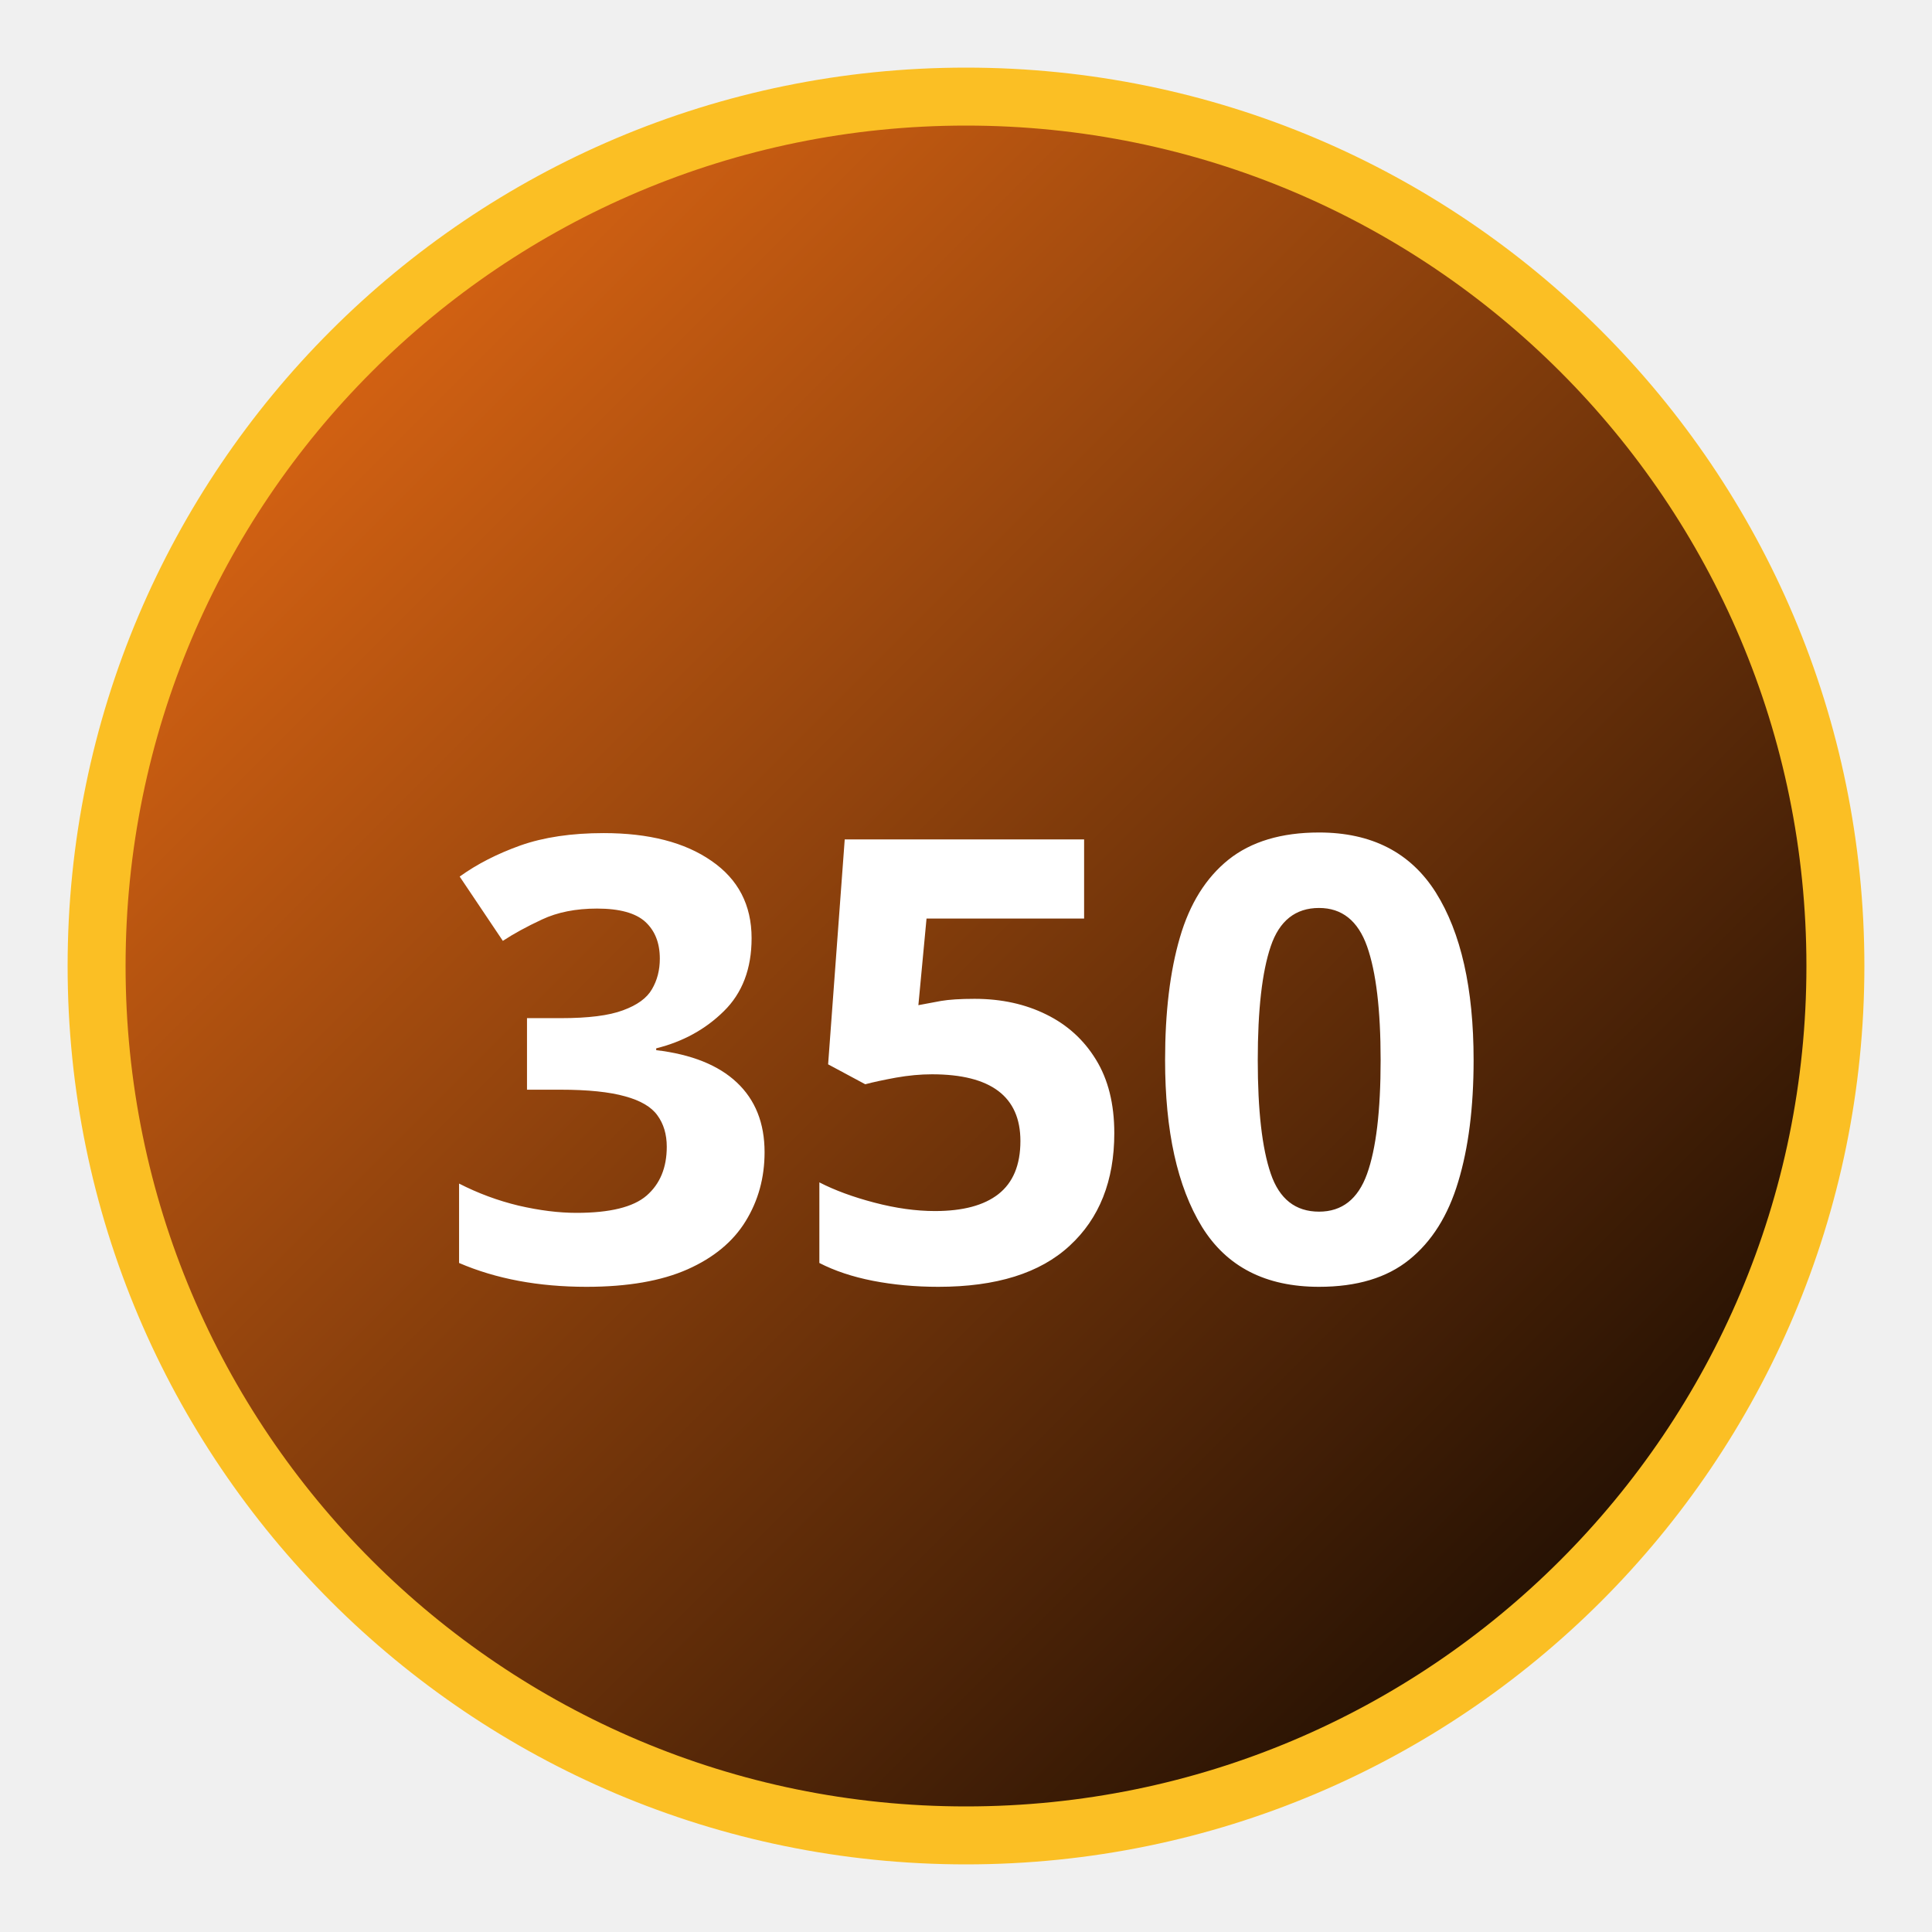
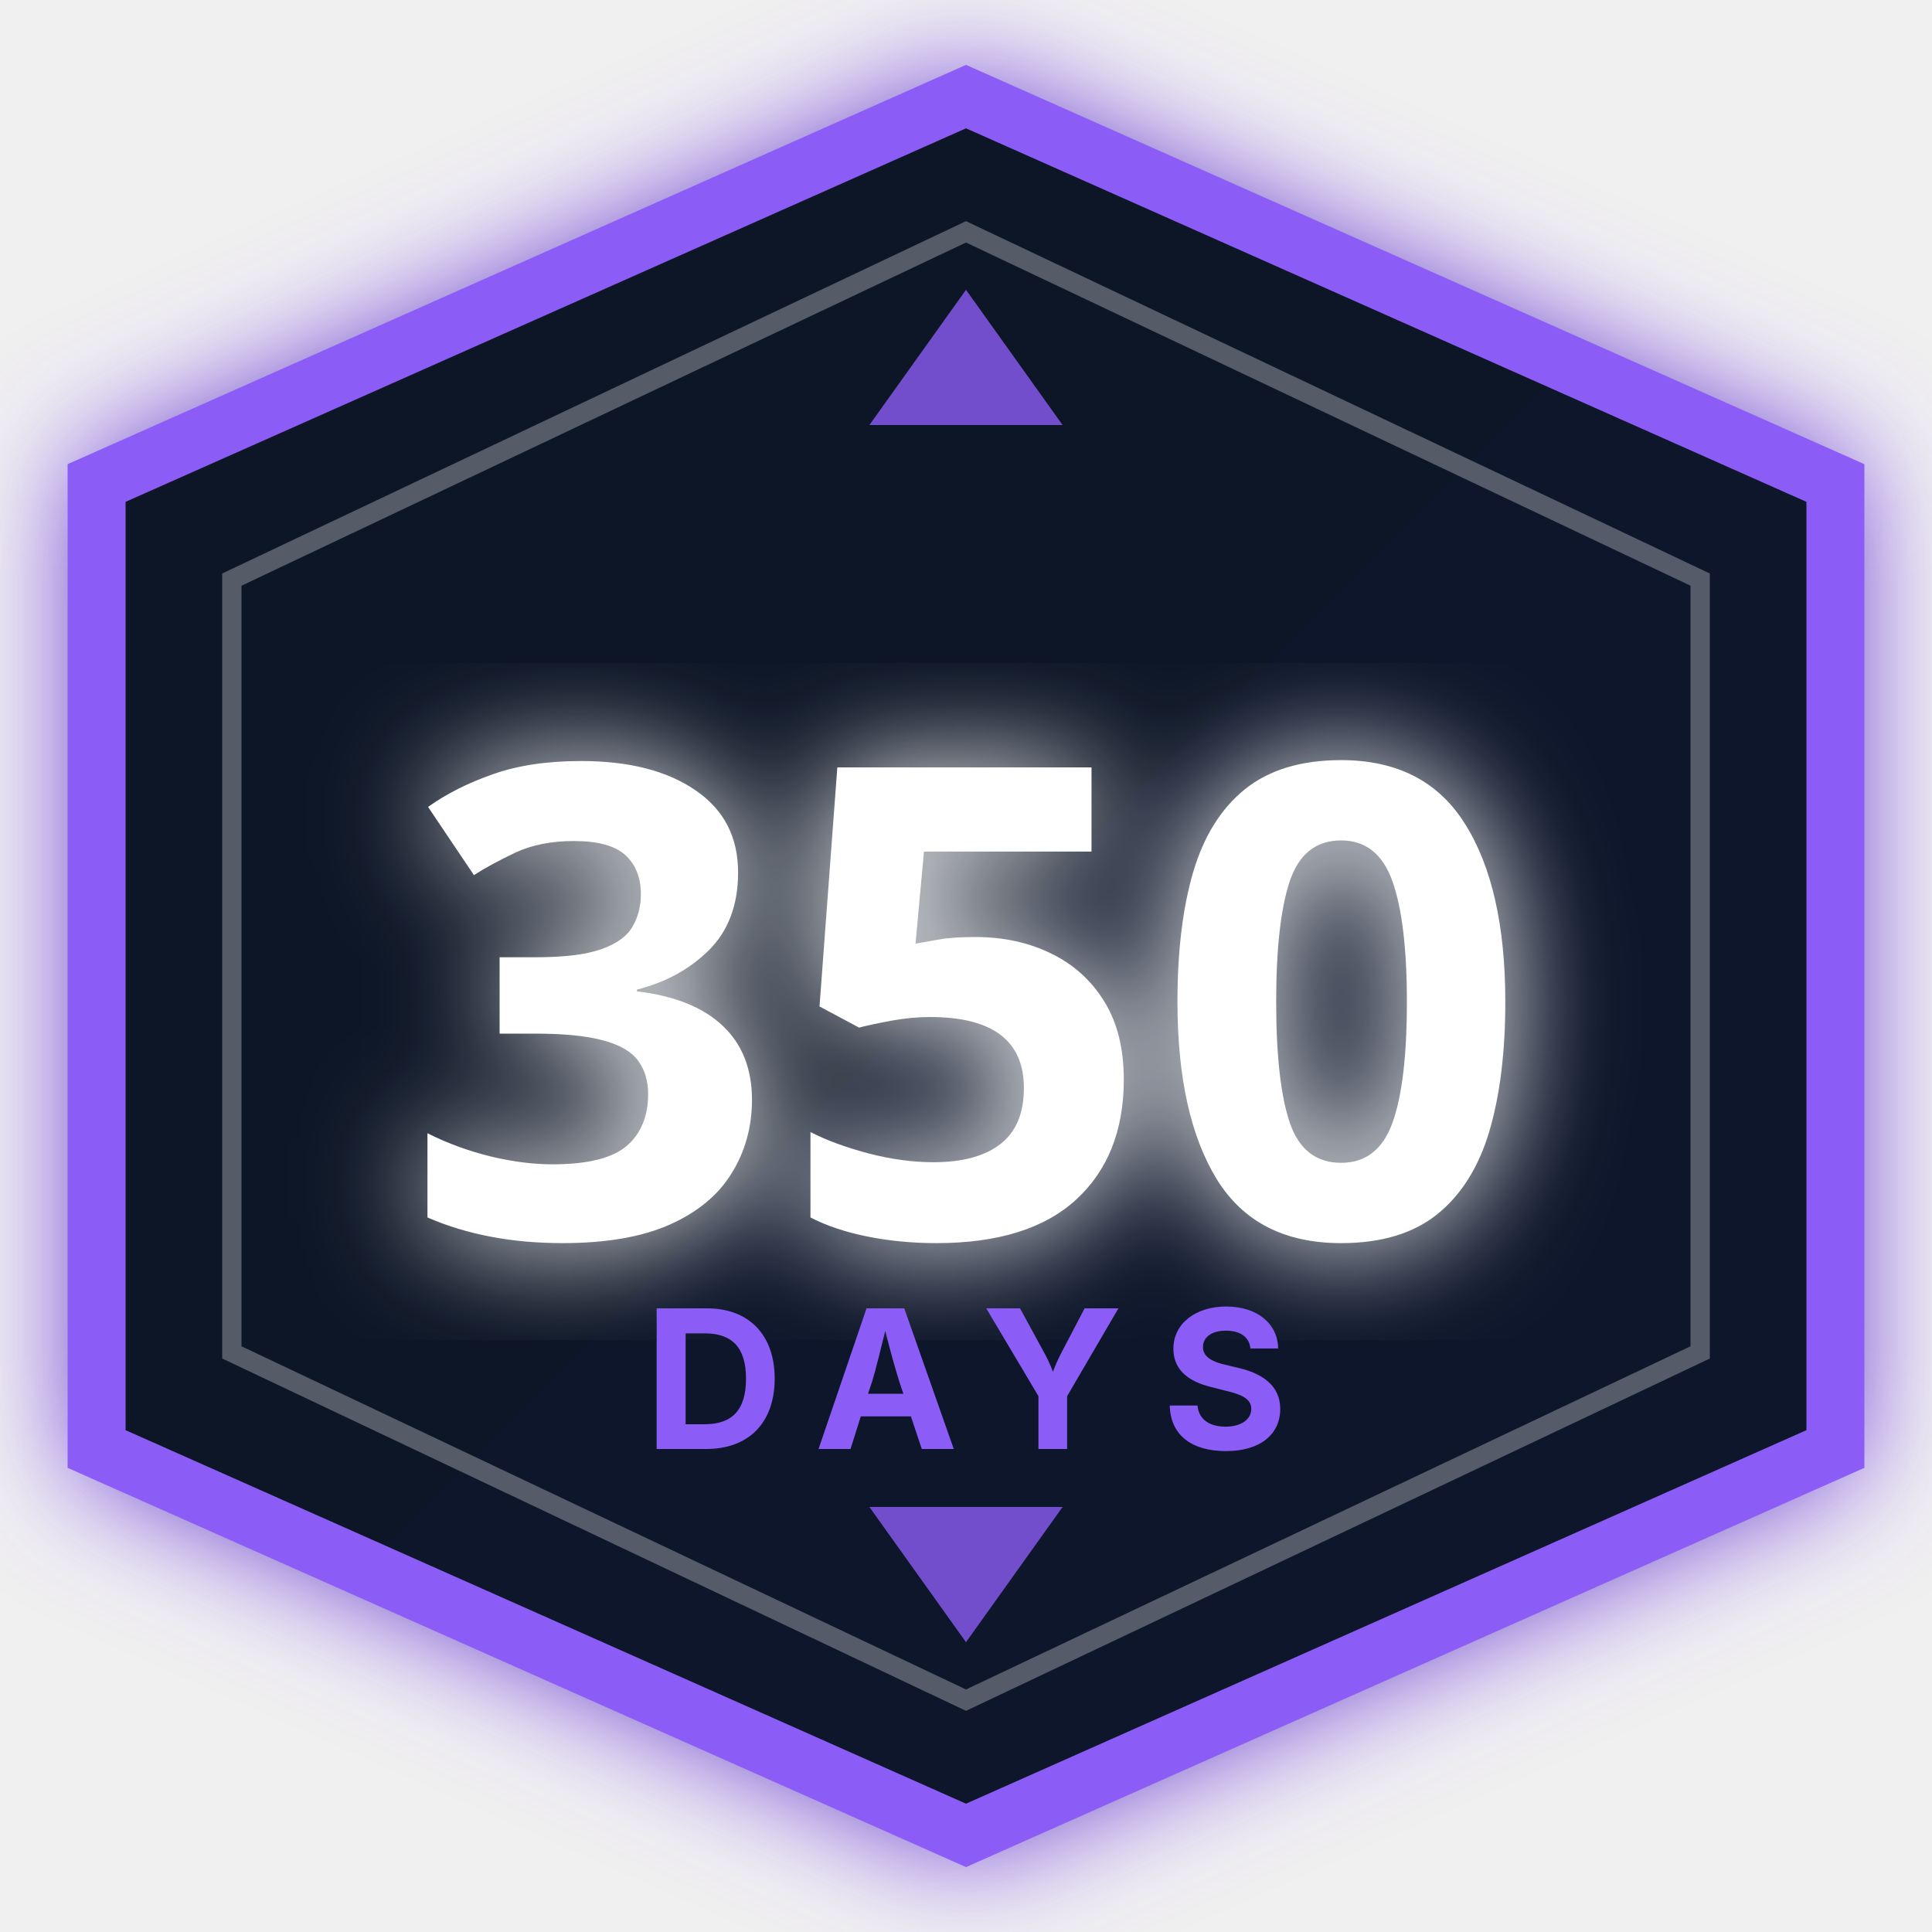
<svg xmlns="http://www.w3.org/2000/svg" viewBox="0 0 100 100">
  <defs>
-     <linearGradient id="grad" x1="0%" y1="0%" x2="100%" y2="100%">
-       <stop offset="0%" style="stop-color:#f97316;stop-opacity:1" />
-       <stop offset="100%" style="stop-color:#000000;stop-opacity:1" />
+     <filter id="glow" x="-20%" y="-20%" width="140%" height="140%">
+       <feGaussianBlur stdDeviation="3" result="blur" />
+       <feMerge>
+         <feMergeNode in="blur" />
+         <feMergeNode in="SourceGraphic" />
+       </feMerge>
+     </filter>
+     <linearGradient id="bg" x1="0%" y1="0%" x2="100%" y2="100%">
+       <stop offset="0%" stop-color="#111827" />
+       <stop offset="100%" stop-color="#0f172a" />
    </linearGradient>
  </defs>
-   <circle cx="50" cy="50" r="45" fill="url(#grad)" stroke="#fbbf24" stroke-width="3" />
-   <text x="50" y="55" font-family="sans-serif" font-size="32" font-weight="bold" fill="#ffffff" text-anchor="middle" dominant-baseline="middle">350</text>
+   <polygon points="50,5 95,25 95,75 50,95 5,75 5,25" fill="url(#bg)" stroke="#8b5cf6" stroke-width="3" filter="url(#glow)" />
+   <polygon points="50,12 88,30 88,70 50,88 12,70 12,30" fill="none" stroke="#ffffff" stroke-width="1" opacity="0.3" />
+   <polygon points="50,15 55,22 45,22" fill="#8b5cf6" opacity="0.8" />
+   <polygon points="50,85 55,78 45,78" fill="#8b5cf6" opacity="0.8" />
+   <text x="50" y="52" font-family="Impact, 'Arial Black', sans-serif" font-size="34" font-weight="900" fill="#ffffff" text-anchor="middle" dominant-baseline="middle" filter="url(#glow)">350</text>
+   <text x="50" y="75" font-family="system-ui, -apple-system, sans-serif" font-size="10" font-weight="bold" fill="#8b5cf6" text-anchor="middle" letter-spacing="2">DAYS</text>
</svg>
